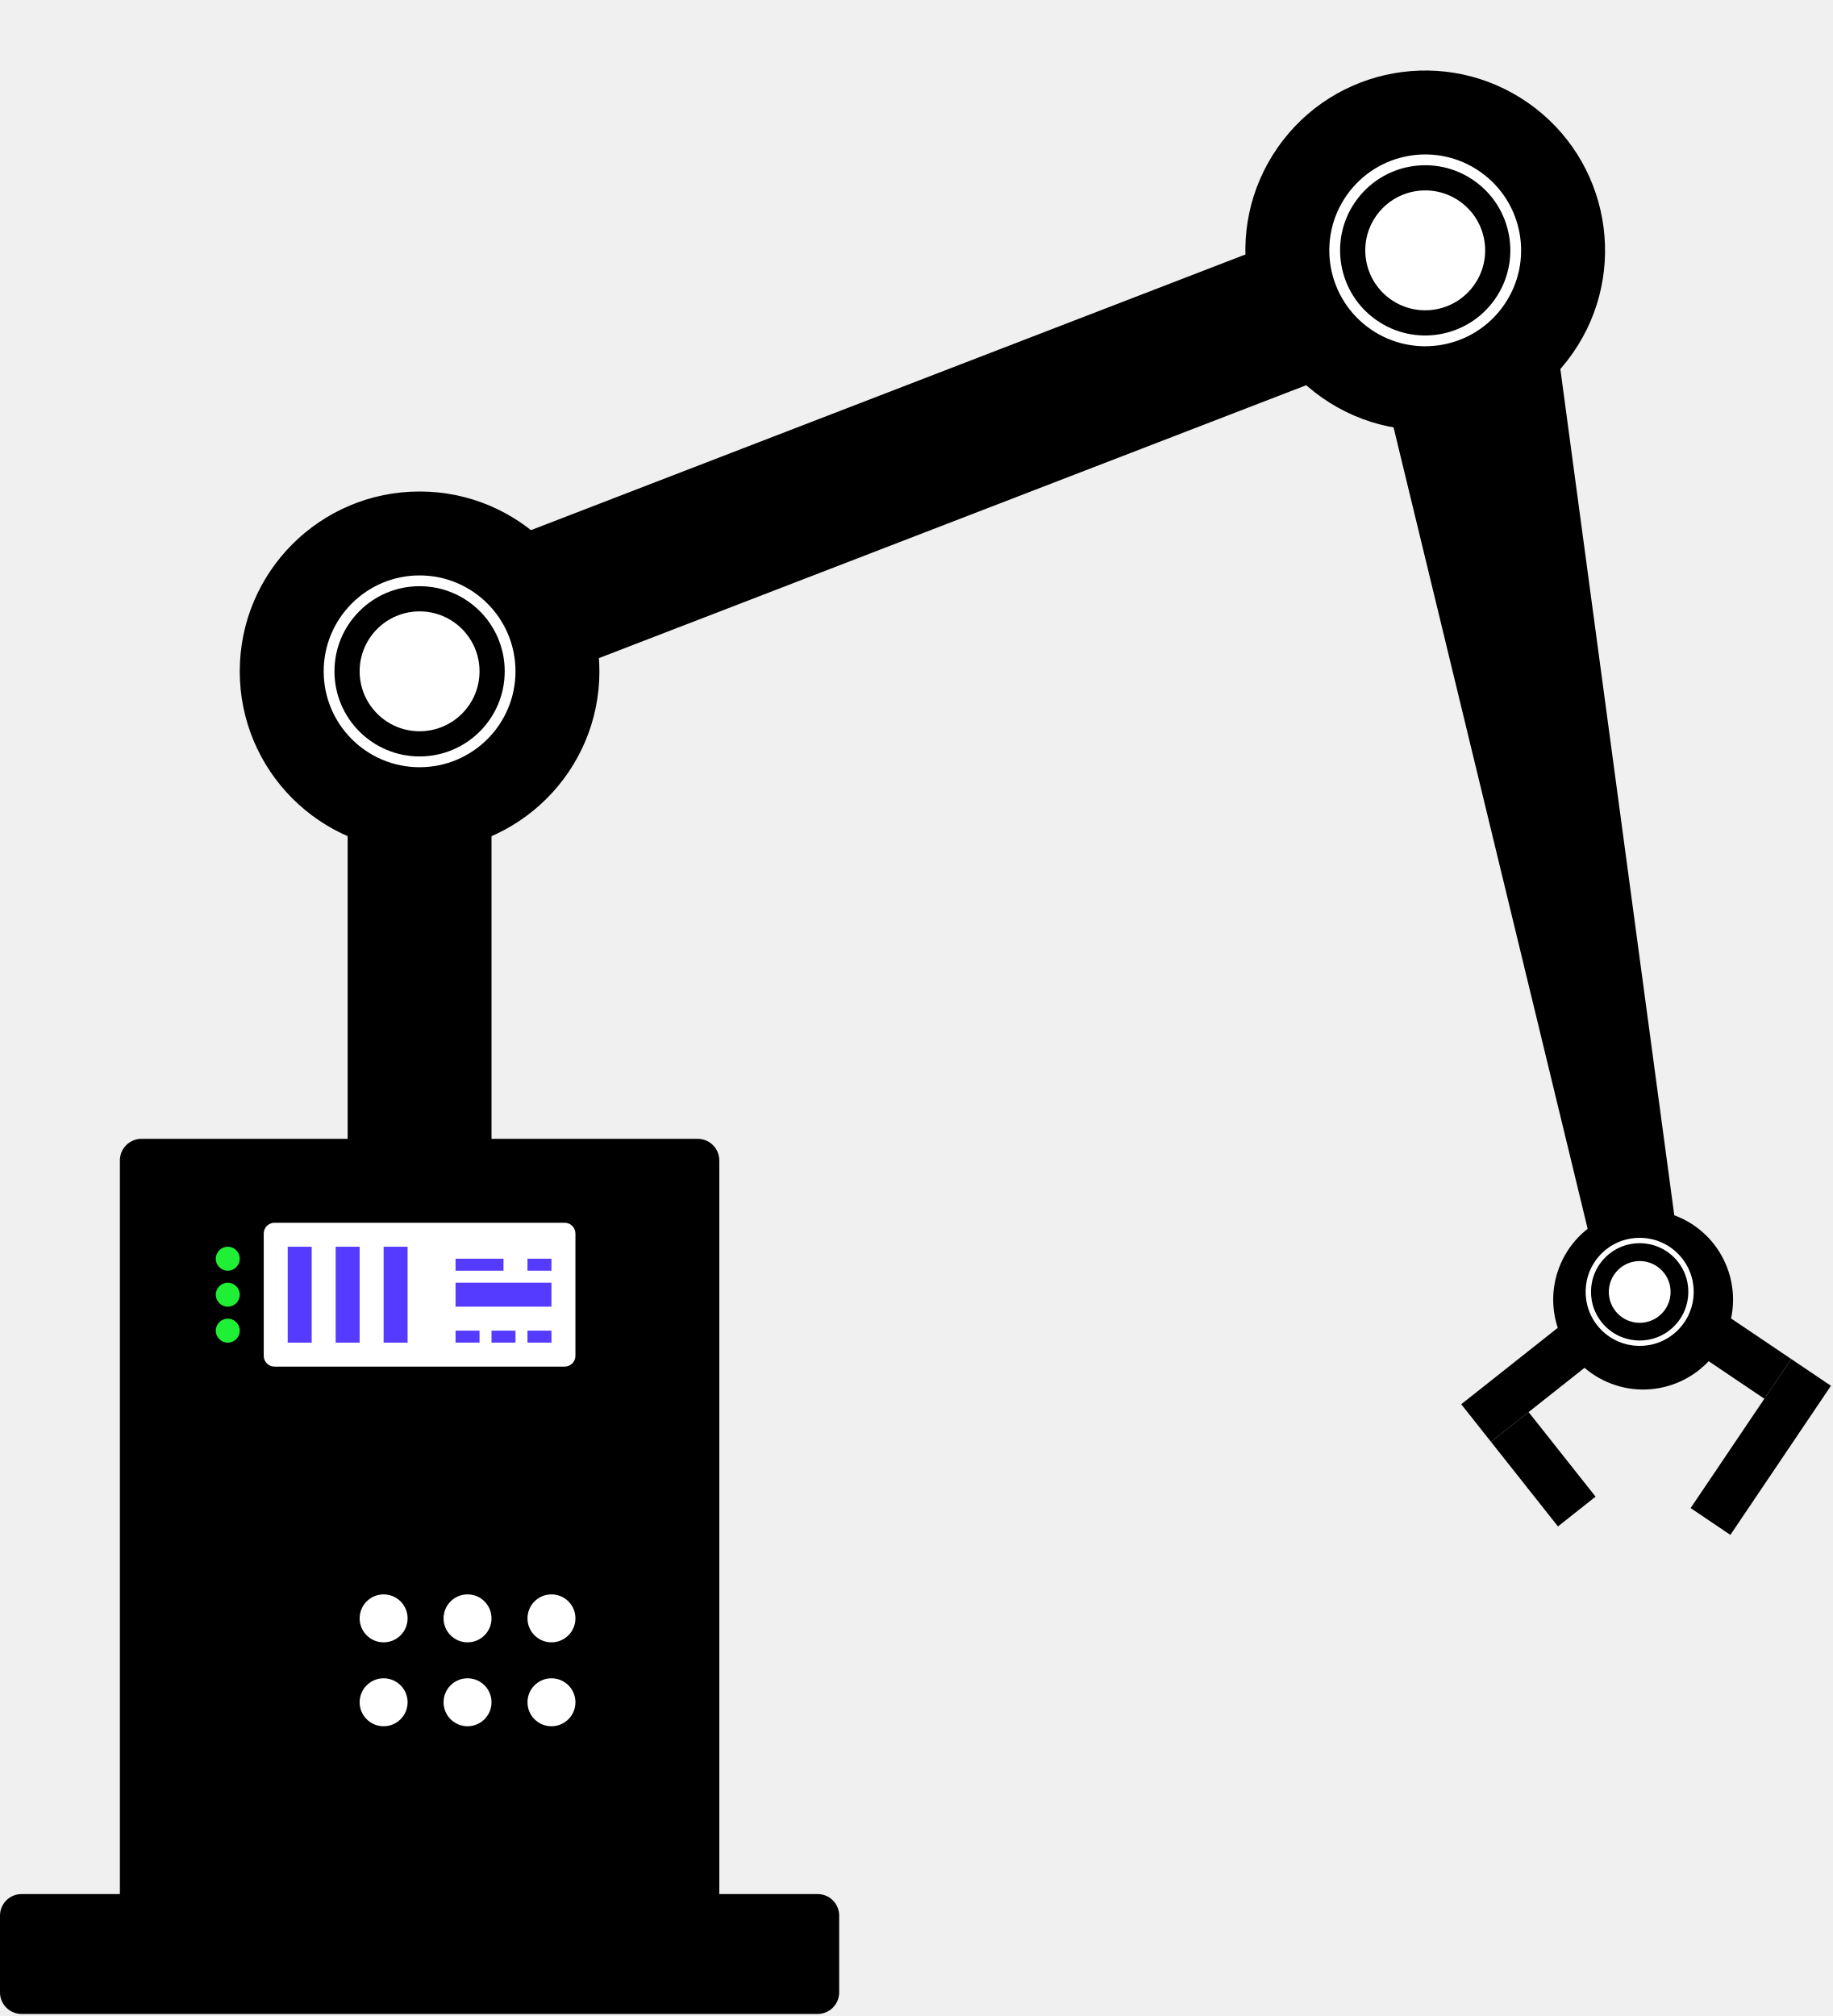
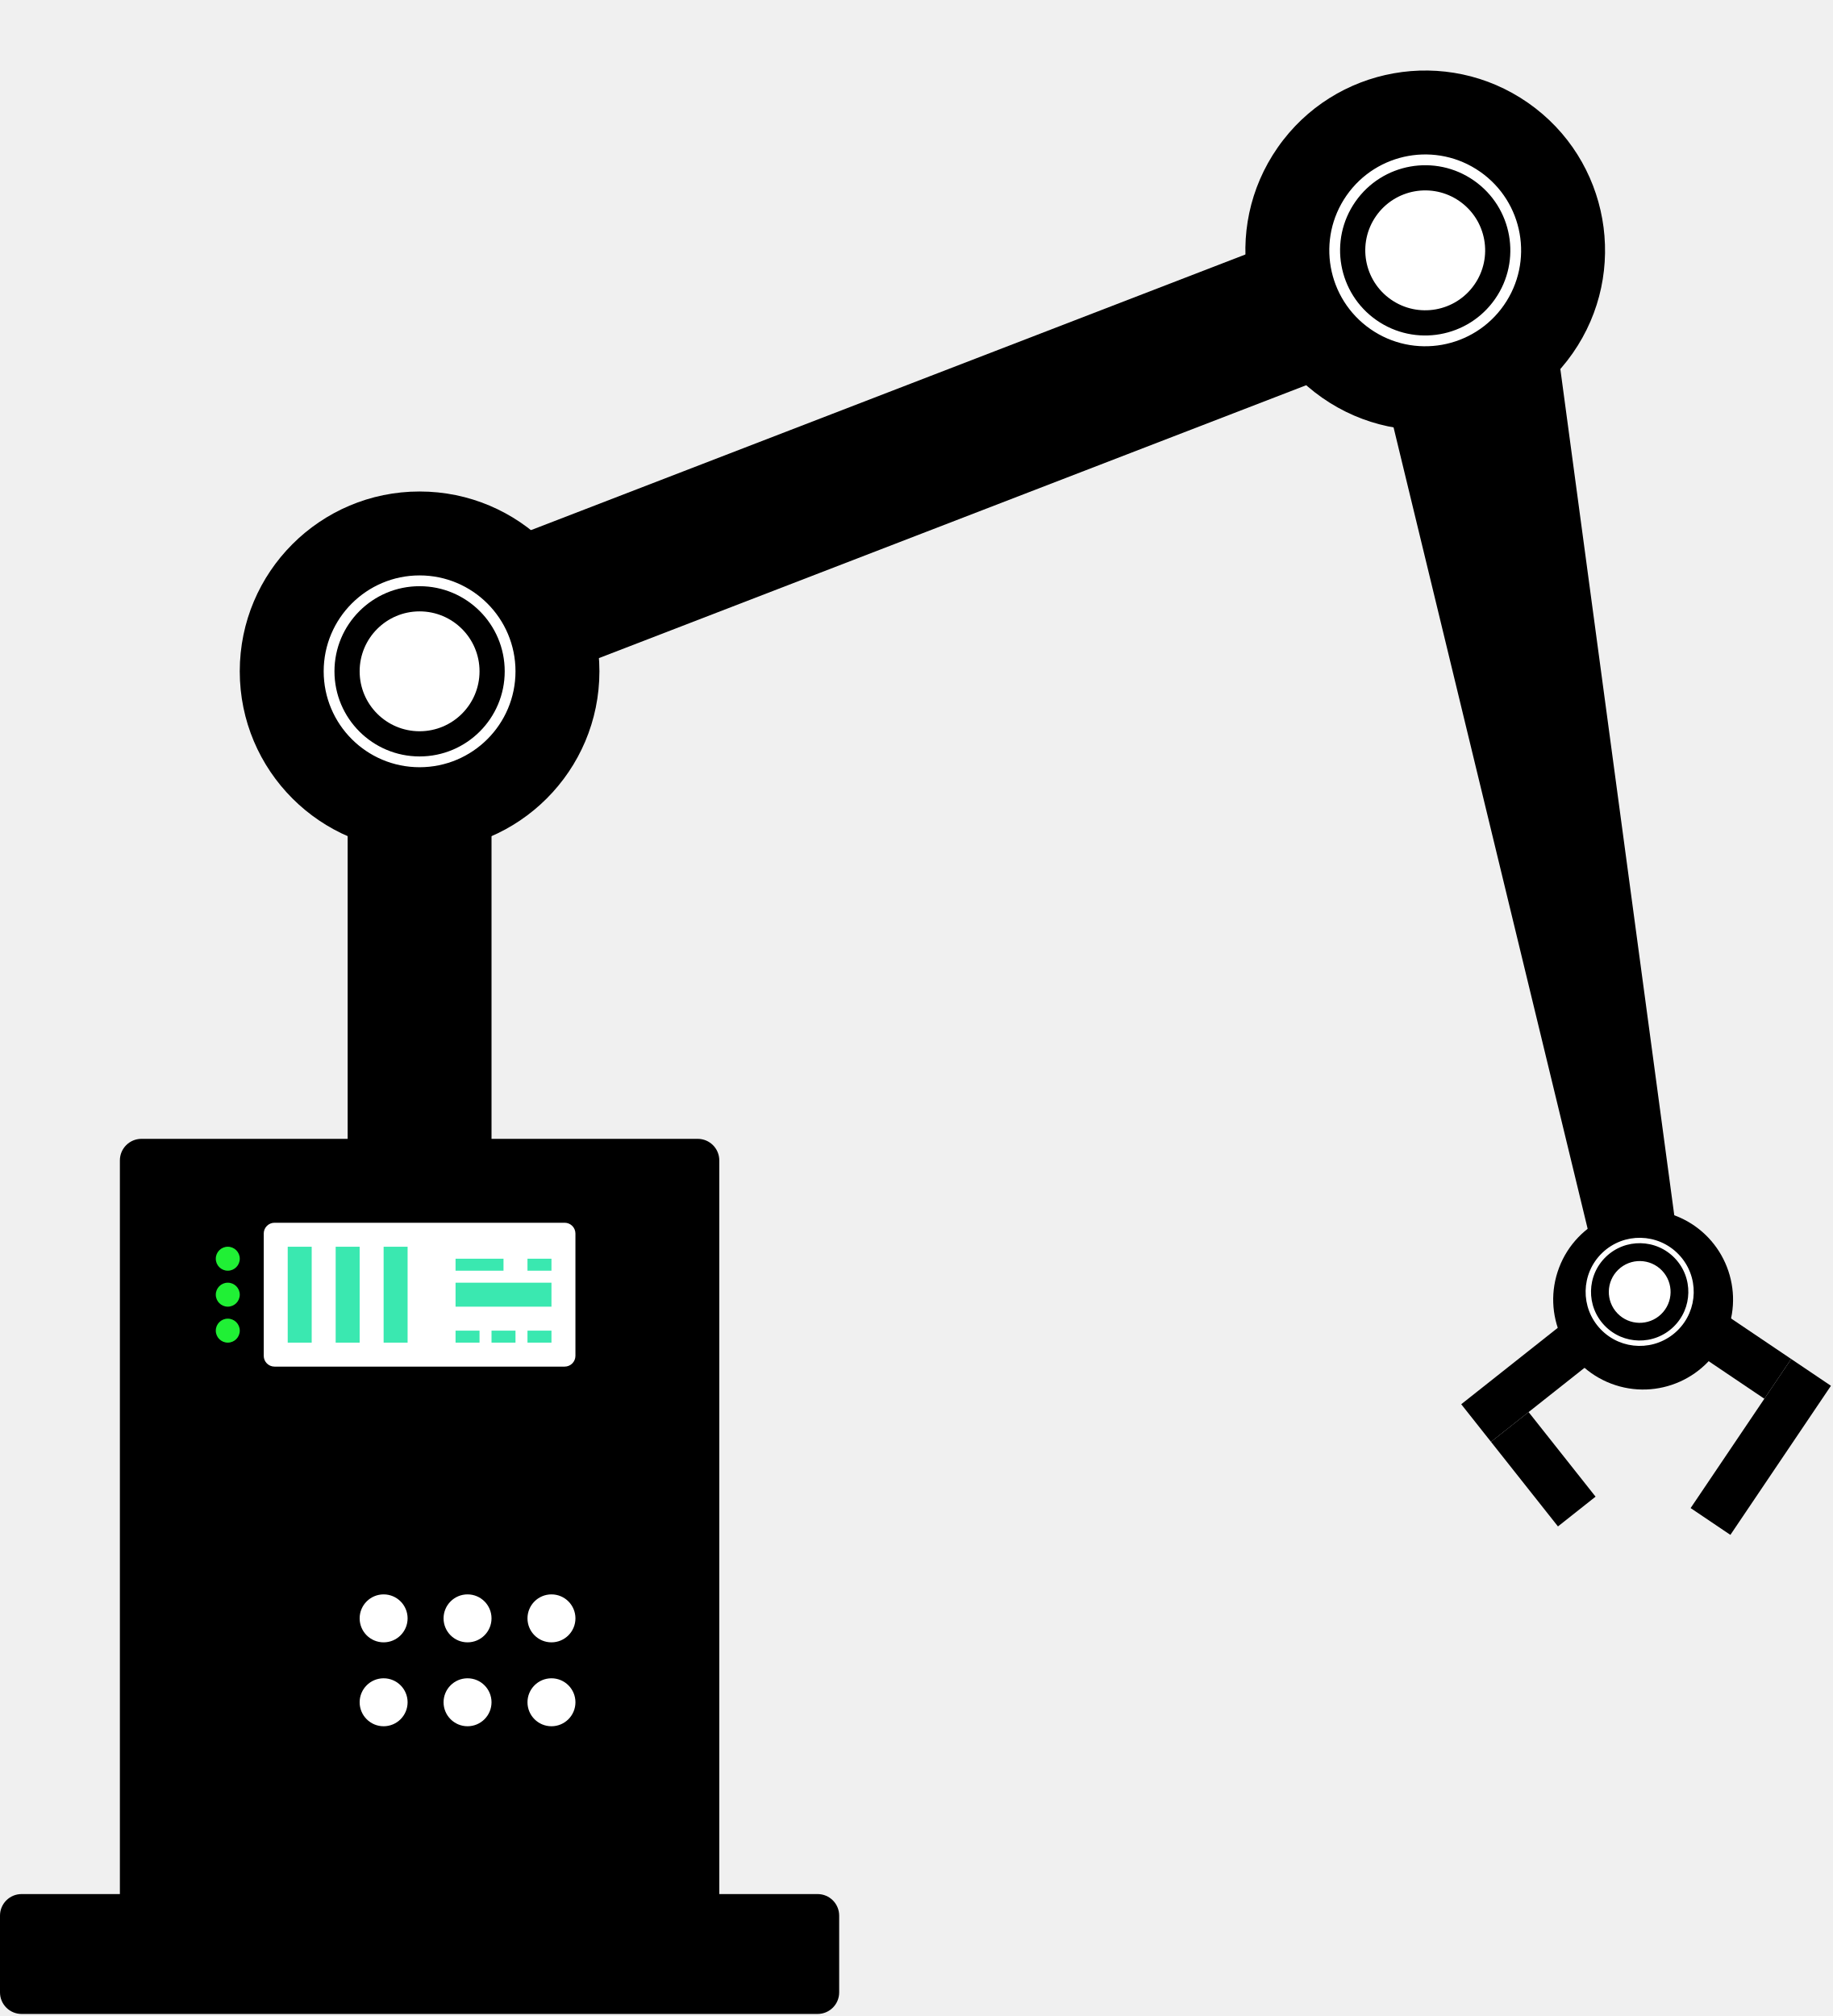
<svg xmlns="http://www.w3.org/2000/svg" width="170" height="187" viewBox="0 0 170 187" fill="none">
  <rect width="4.448" height="16.68" transform="matrix(-0.829111 -0.559084 -0.559084 0.829111 169.828 128.543)" fill="black" />
  <rect x="163.654" y="129.745" width="10.008" height="4.448" transform="rotate(-146.008 163.654 129.745)" fill="black" />
  <rect x="11.12" y="105.637" width="55.598" height="73.39" rx="2" fill="black" />
  <rect x="32.247" y="76.726" width="13.344" height="33.359" fill="black" />
  <circle cx="38.919" cy="62.27" r="16.68" fill="black" />
  <rect x="118.44" y="22.477" width="13.344" height="75.7" transform="rotate(68.9014 118.44 22.4775)" fill="black" />
  <path d="M127.853 33.831L144.313 31.135L155.42 113.638L147.538 115.115L127.853 33.831Z" fill="black" />
  <circle cx="38.919" cy="62.27" r="5.56" fill="white" />
  <circle cx="132.196" cy="23.223" r="16.68" transform="rotate(34.9014 132.196 23.2229)" fill="black" />
  <circle cx="132.196" cy="23.222" r="5.56" transform="rotate(34.9014 132.196 23.2224)" fill="white" />
  <circle cx="132.196" cy="23.223" r="8.396" transform="rotate(34.9014 132.196 23.2225)" stroke="white" />
  <rect width="4.448" height="16.68" transform="matrix(0.620645 0.784092 0.784092 -0.620645 135.537 130.254)" fill="black" />
  <rect x="141.785" y="130.98" width="10.008" height="4.448" transform="rotate(51.6367 141.785 130.98)" fill="black" />
  <circle cx="38.919" cy="62.27" r="8.396" stroke="white" />
  <circle cx="152.409" cy="120.549" r="8.34" transform="rotate(20.9285 152.409 120.549)" fill="black" />
  <circle cx="152.091" cy="119.838" r="2.865" transform="rotate(46.1201 152.091 119.838)" fill="white" />
  <circle cx="152.088" cy="119.83" r="4.764" transform="rotate(46.1201 152.088 119.83)" stroke="white" stroke-width="0.5" />
  <rect x="0" y="175.69" width="77.838" height="11.12" rx="2" fill="black" />
  <rect x="24.463" y="113.42" width="28.911" height="13.344" rx="1" fill="white" />
  <circle cx="21.128" cy="116.756" r="1.112" fill="#20F035" />
  <circle cx="21.128" cy="120.092" r="1.112" fill="#20F035" />
  <circle cx="21.128" cy="123.428" r="1.112" fill="#20F035" />
  <circle cx="51.151" cy="150.116" r="2.224" fill="white" />
  <circle cx="43.367" cy="150.116" r="2.224" fill="white" />
  <circle cx="35.583" cy="150.116" r="2.224" fill="white" />
  <circle cx="51.151" cy="157.899" r="2.224" fill="white" />
  <circle cx="43.367" cy="157.899" r="2.224" fill="white" />
  <circle cx="35.583" cy="157.899" r="2.224" fill="white" />
-   <rect x="26.687" y="115.645" width="2.224" height="8.896" fill="#543BFF" />
-   <rect x="31.135" y="115.645" width="2.224" height="8.896" fill="#543BFF" />
-   <rect x="35.583" y="115.645" width="2.224" height="8.896" fill="#543BFF" />
-   <rect x="42.255" y="117.868" width="1.112" height="4.448" transform="rotate(-90 42.2549 117.868)" fill="#543BFF" />
-   <rect x="48.927" y="117.868" width="1.112" height="2.224" transform="rotate(-90 48.9266 117.868)" fill="#543BFF" />
-   <rect x="42.255" y="121.204" width="2.224" height="8.896" transform="rotate(-90 42.2549 121.204)" fill="#543BFF" />
-   <rect x="42.255" y="124.54" width="1.112" height="2.224" transform="rotate(-90 42.2549 124.54)" fill="#543BFF" />
-   <rect x="45.591" y="124.54" width="1.112" height="2.224" transform="rotate(-90 45.5908 124.54)" fill="#543BFF" />
-   <rect x="48.927" y="124.54" width="1.112" height="2.224" transform="rotate(-90 48.9266 124.54)" fill="#543BFF" />
+   <rect x="26.687" y="115.645" width="2.224" height="8.896" fill="#3ae8b0" />
+   <rect x="31.135" y="115.645" width="2.224" height="8.896" fill="#3ae8b0" />
+   <rect x="35.583" y="115.645" width="2.224" height="8.896" fill="#3ae8b0" />
+   <rect x="42.255" y="117.868" width="1.112" height="4.448" transform="rotate(-90 42.2549 117.868)" fill="#3ae8b0" />
+   <rect x="48.927" y="117.868" width="1.112" height="2.224" transform="rotate(-90 48.9266 117.868)" fill="#3ae8b0" />
+   <rect x="42.255" y="121.204" width="2.224" height="8.896" transform="rotate(-90 42.2549 121.204)" fill="#3ae8b0" />
+   <rect x="42.255" y="124.54" width="1.112" height="2.224" transform="rotate(-90 42.2549 124.54)" fill="#3ae8b0" />
+   <rect x="45.591" y="124.54" width="1.112" height="2.224" transform="rotate(-90 45.5908 124.54)" fill="#3ae8b0" />
+   <rect x="48.927" y="124.54" width="1.112" height="2.224" transform="rotate(-90 48.9266 124.54)" fill="#3ae8b0" />
</svg>
